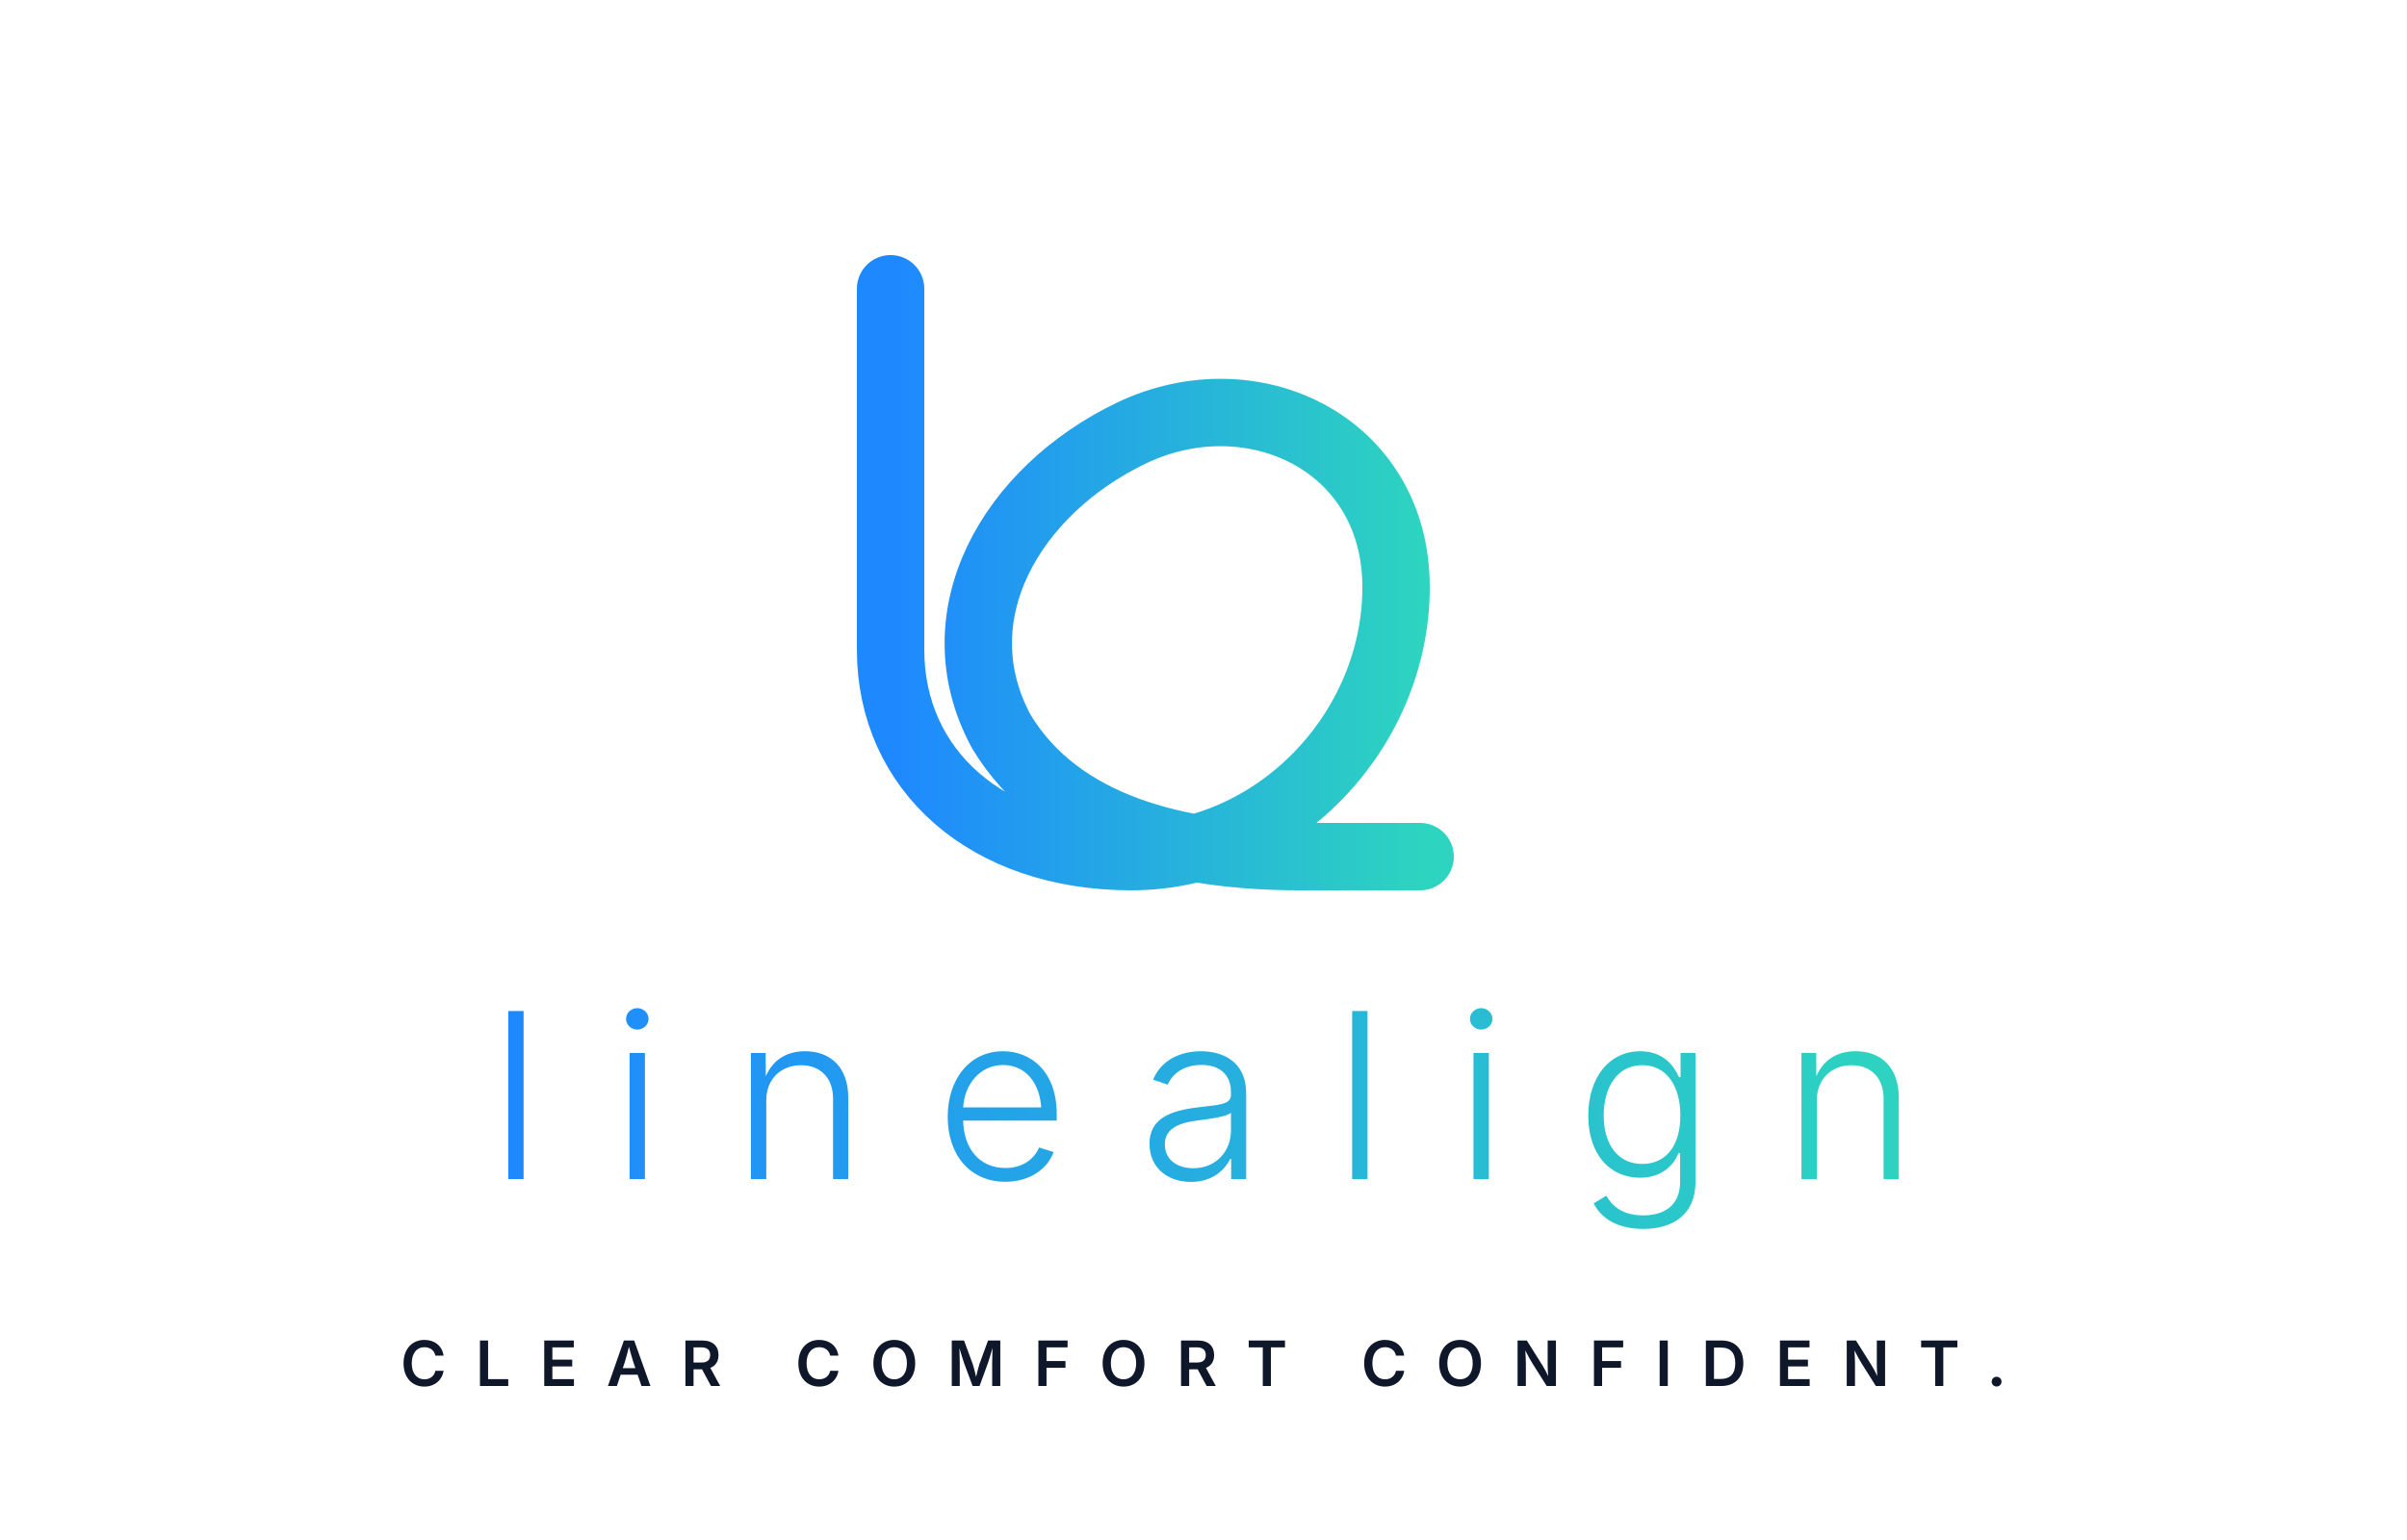
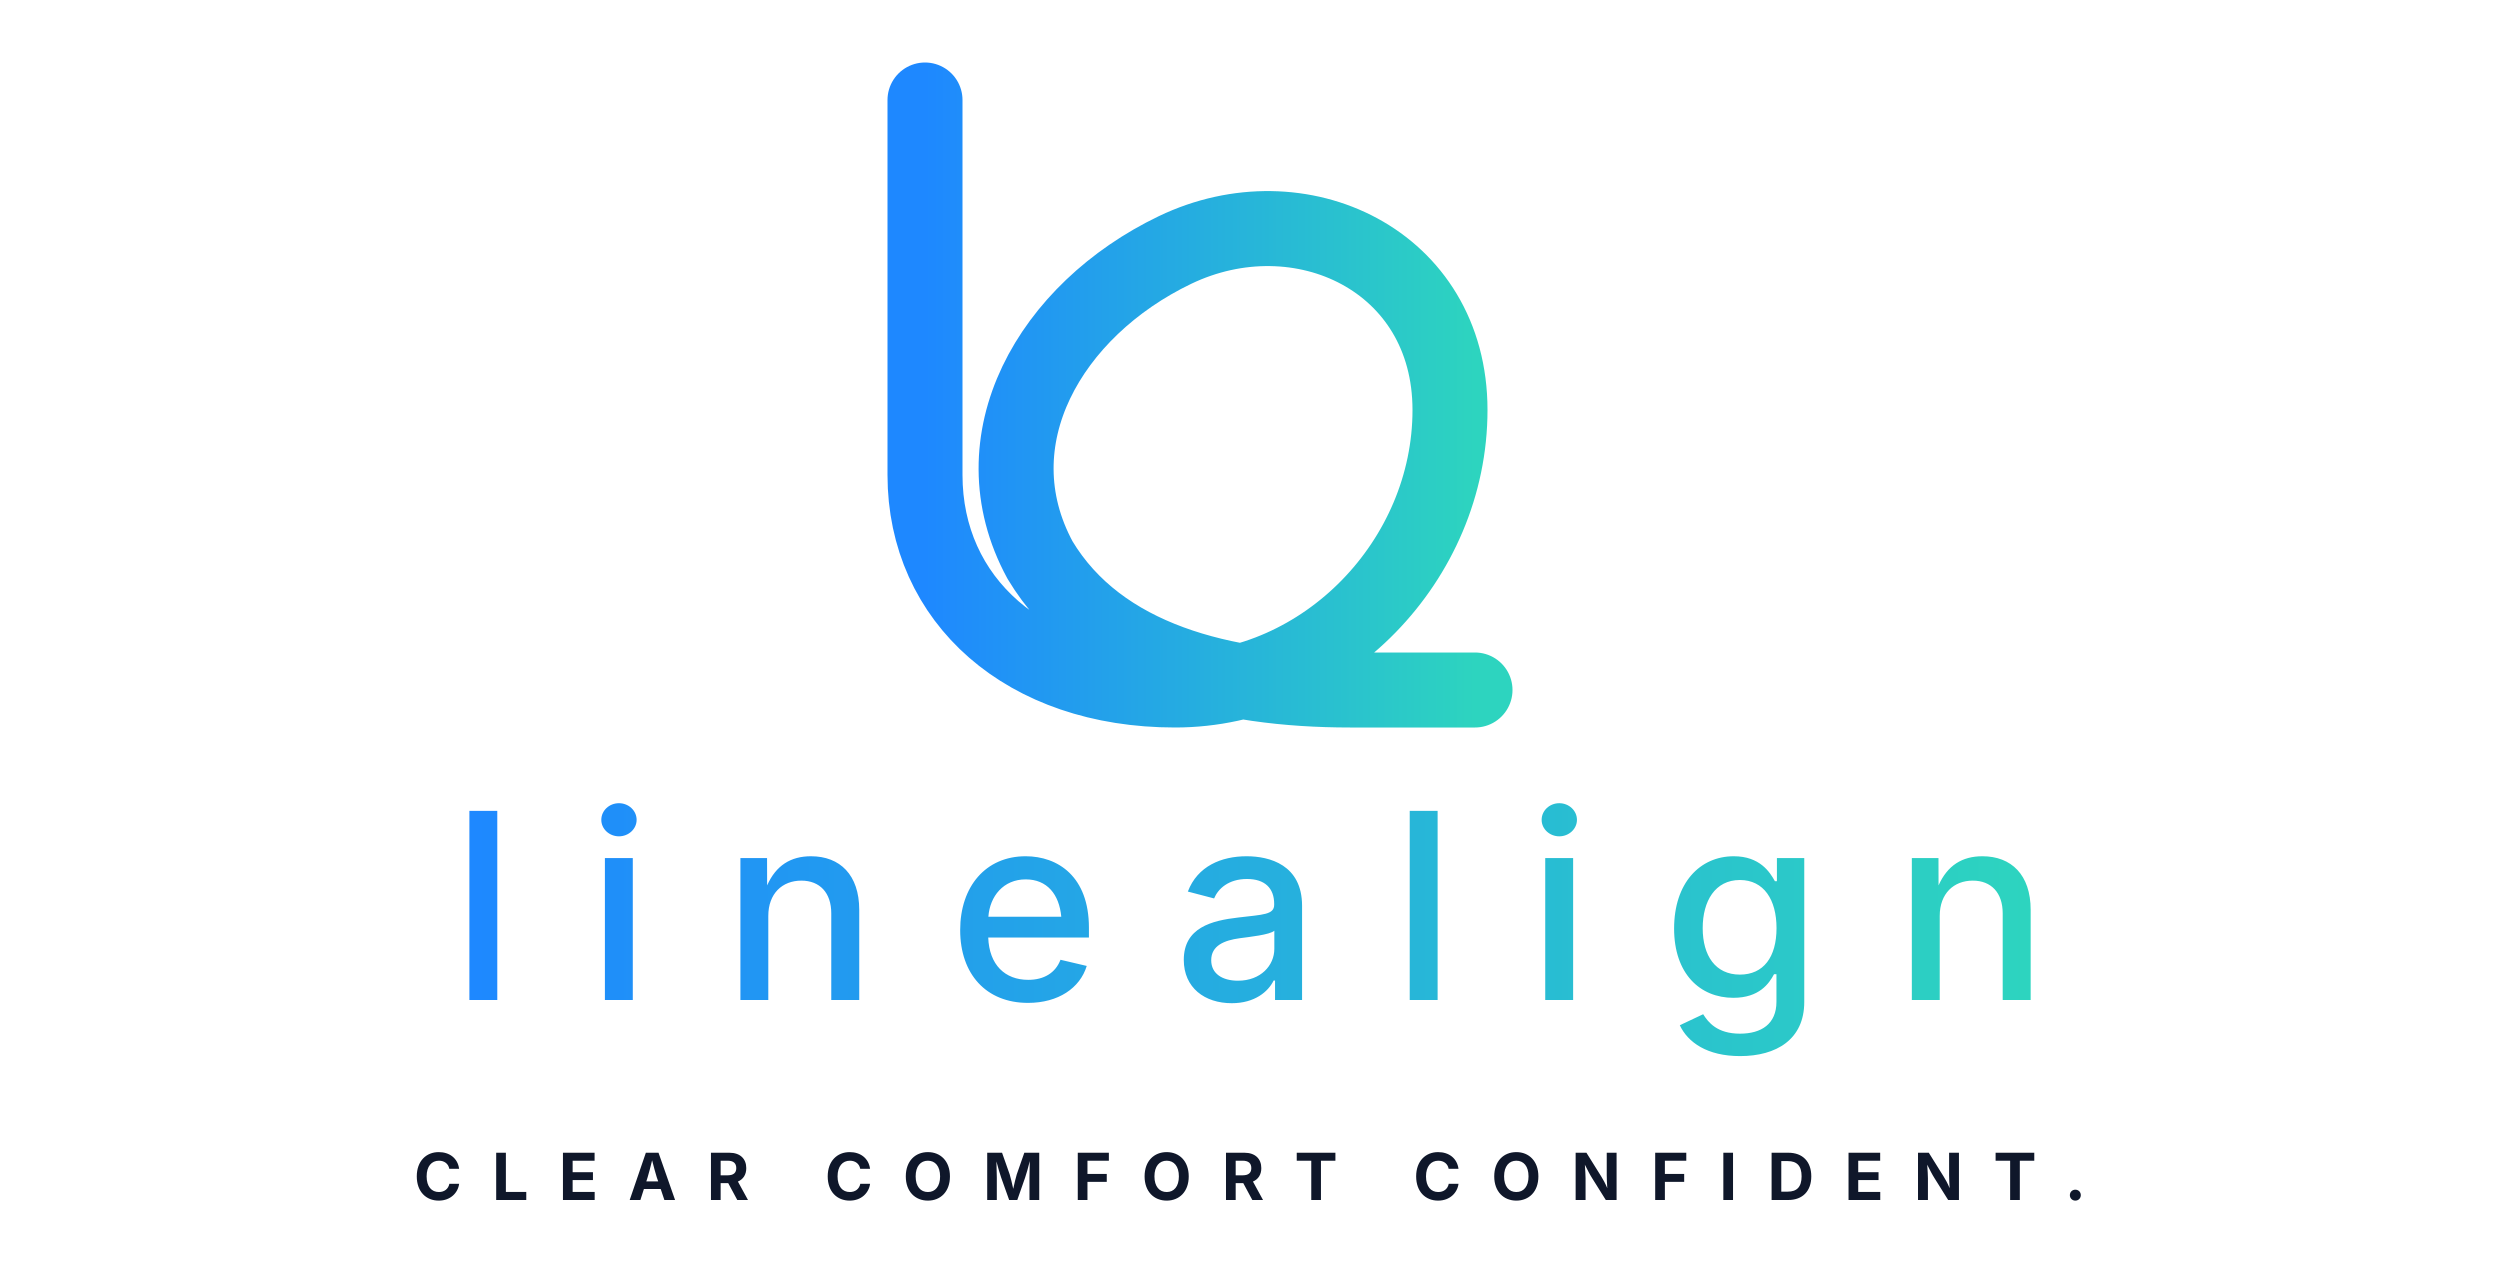
- <svg xmlns="http://www.w3.org/2000/svg" viewBox="0 0 500 320" width="100%" height="100%">
+ <svg xmlns="http://www.w3.org/2000/svg" viewBox="0 0 500 255" width="100%" height="100%">
  <defs>
    <linearGradient id="logo-grad" x1="0%" y1="0%" x2="100%" y2="0%">
      <stop offset="0%" stop-color="#1E88FF" />
      <stop offset="100%" stop-color="#2DD4BF" />
    </linearGradient>
  </defs>
-   <path d="M 185,60         L 185,135         C 185,160 205,178 235,178         C 265,178 290,152 290,122         C 290,92 260,78 235,90         C 210,102 195,128 208,152         C 220,172 245,178 270,178         L 295,178" fill="none" stroke="url(#logo-grad)" stroke-width="14" stroke-linecap="round" stroke-linejoin="round" />
-   <text x="250" y="245" font-family="system-ui, -apple-system, Inter, sans-serif" font-size="48" font-weight="300" letter-spacing="14" text-anchor="middle" fill="url(#logo-grad)">linealign</text>
-   <text x="250" y="288" font-family="system-ui, -apple-system, Poppins, sans-serif" font-size="13" font-weight="600" letter-spacing="6" text-anchor="middle" fill="#0f172a">CLEAR COMFORT CONFIDENT.</text>
+   <path d="M 185,20         L 185,95         C 185,120 205,138 235,138         C 265,138 290,112 290,82         C 290,52 260,38 235,50         C 210,62 195,88 208,112         C 220,132 245,138 270,138         L 295,138" fill="none" stroke="url(#logo-grad)" stroke-width="15" stroke-linecap="round" stroke-linejoin="round" />
+   <text x="250" y="200" font-family="system-ui, -apple-system, Inter, sans-serif" font-size="52" font-weight="500" letter-spacing="14" text-anchor="middle" fill="url(#logo-grad)">linealign</text>
+   <text x="250" y="240" font-family="system-ui, -apple-system, Poppins, sans-serif" font-size="13" font-weight="700" letter-spacing="6" text-anchor="middle" fill="#0f172a">CLEAR COMFORT CONFIDENT.</text>
</svg>
